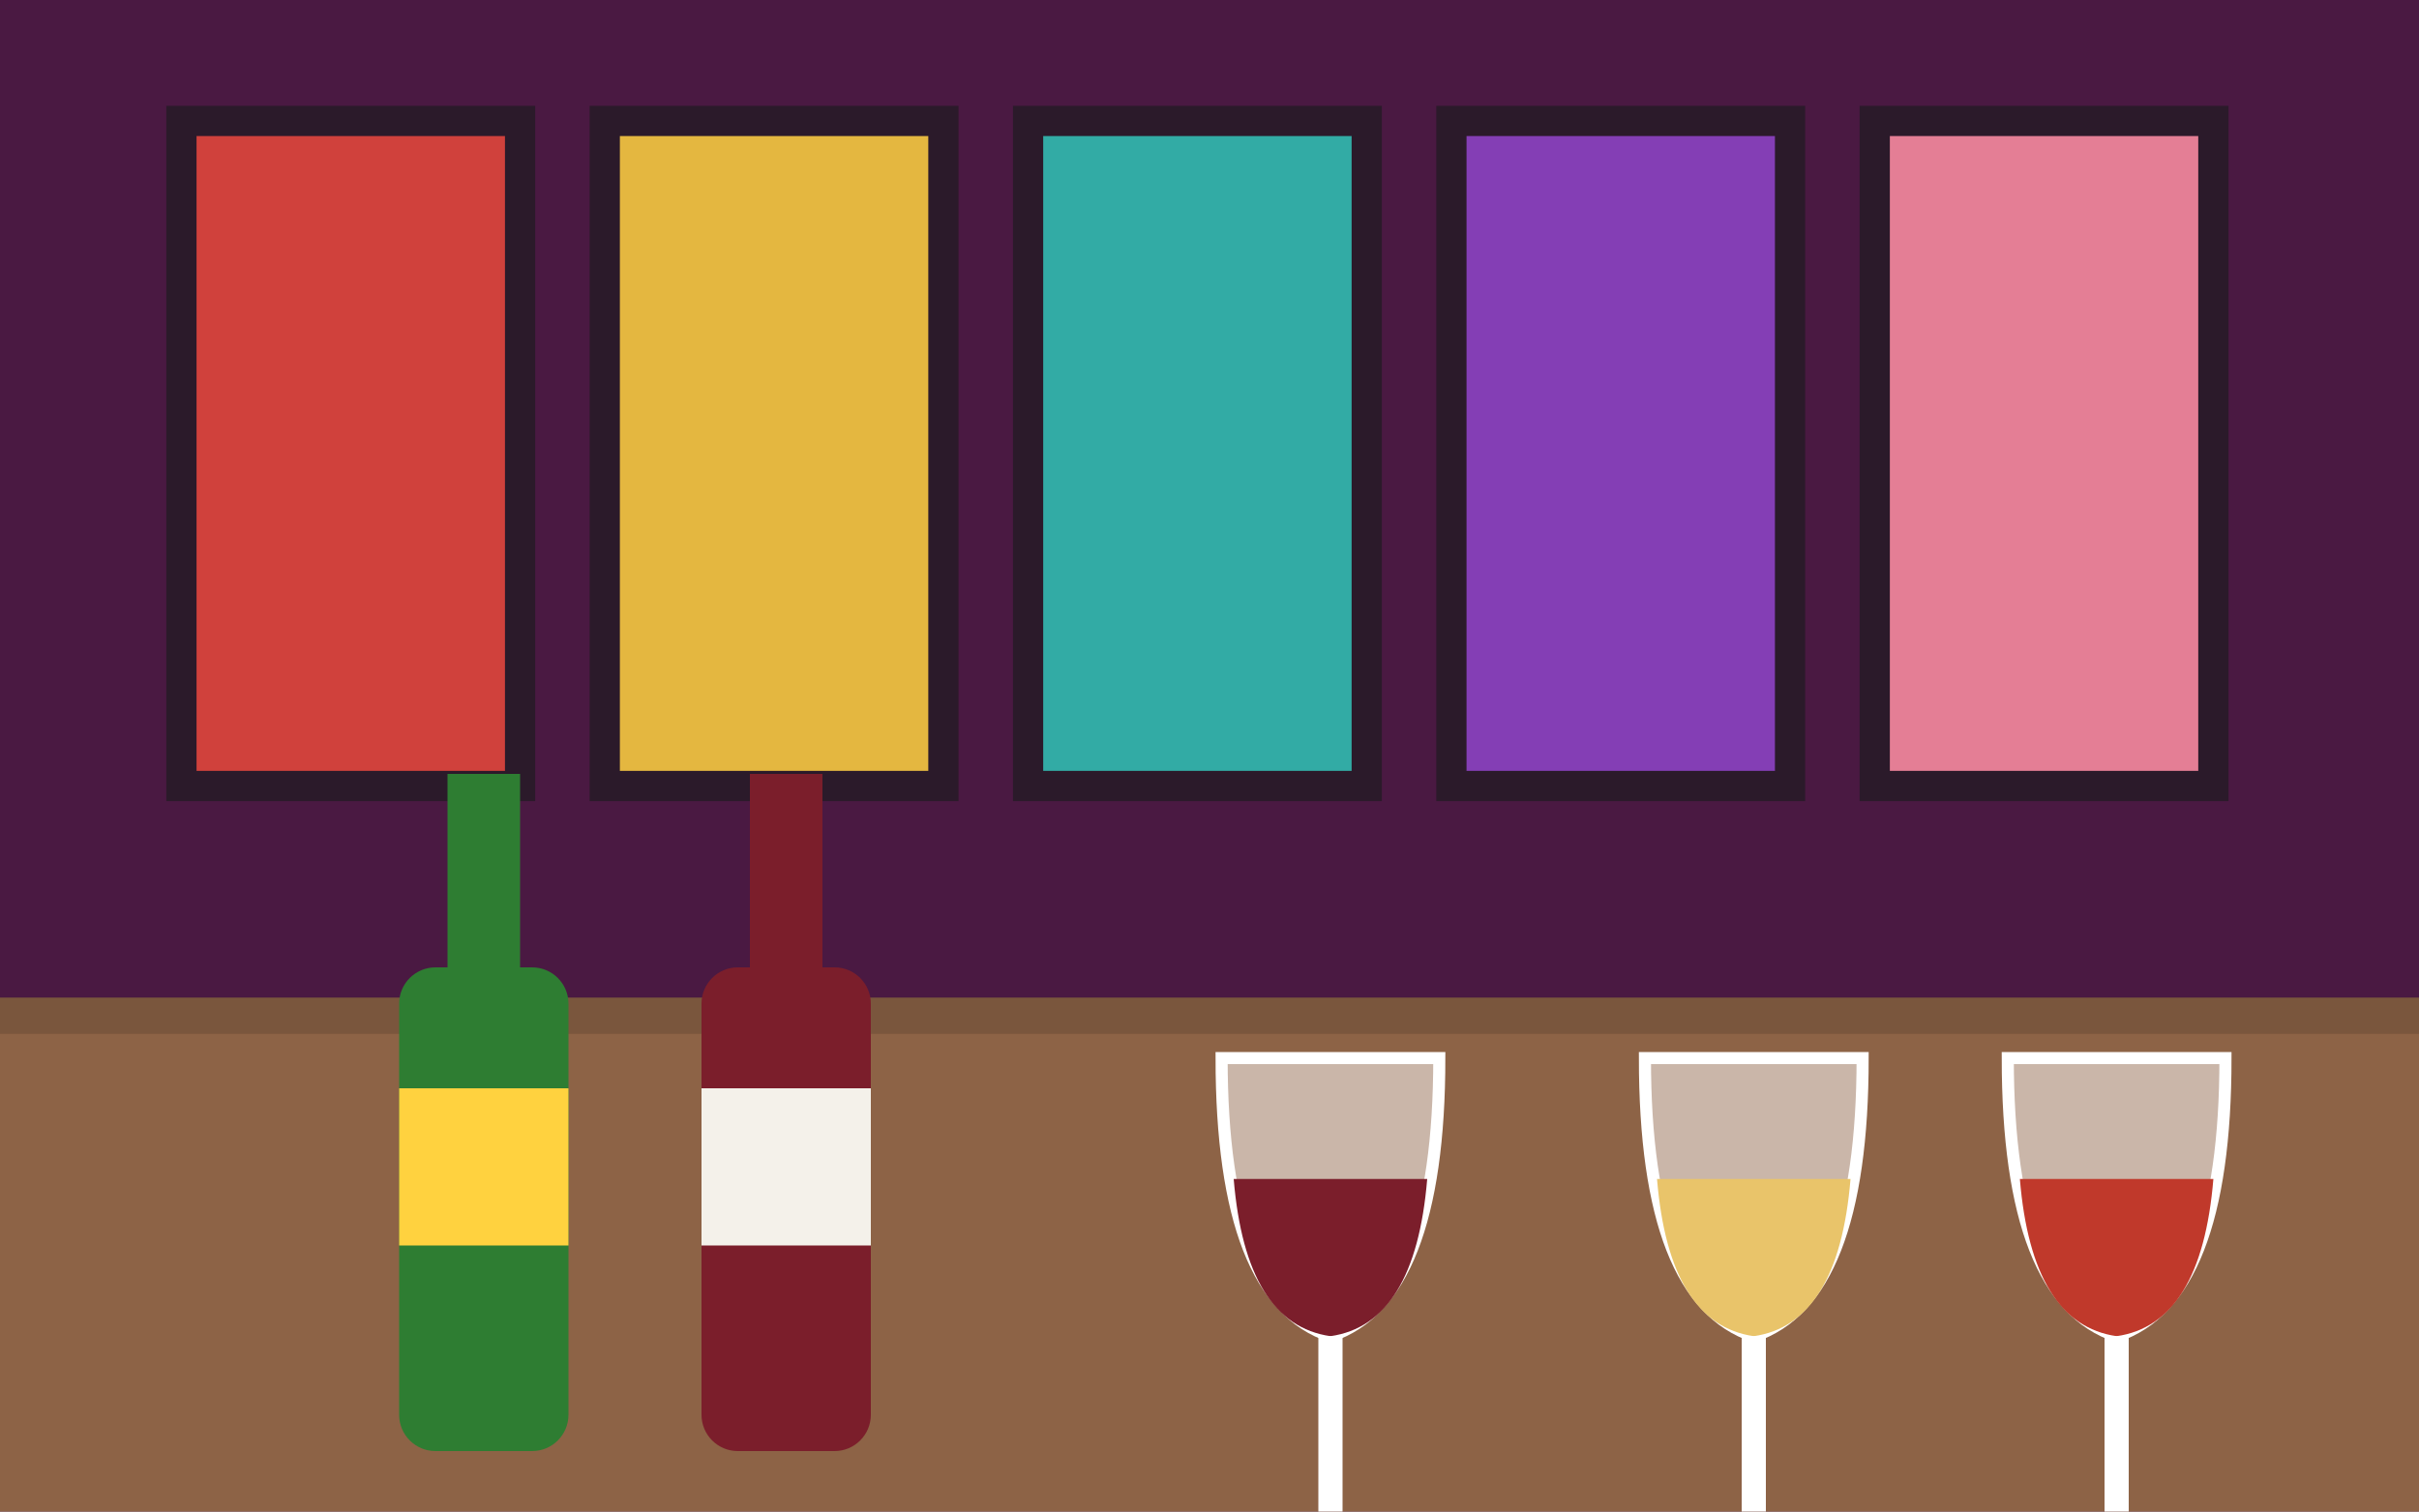
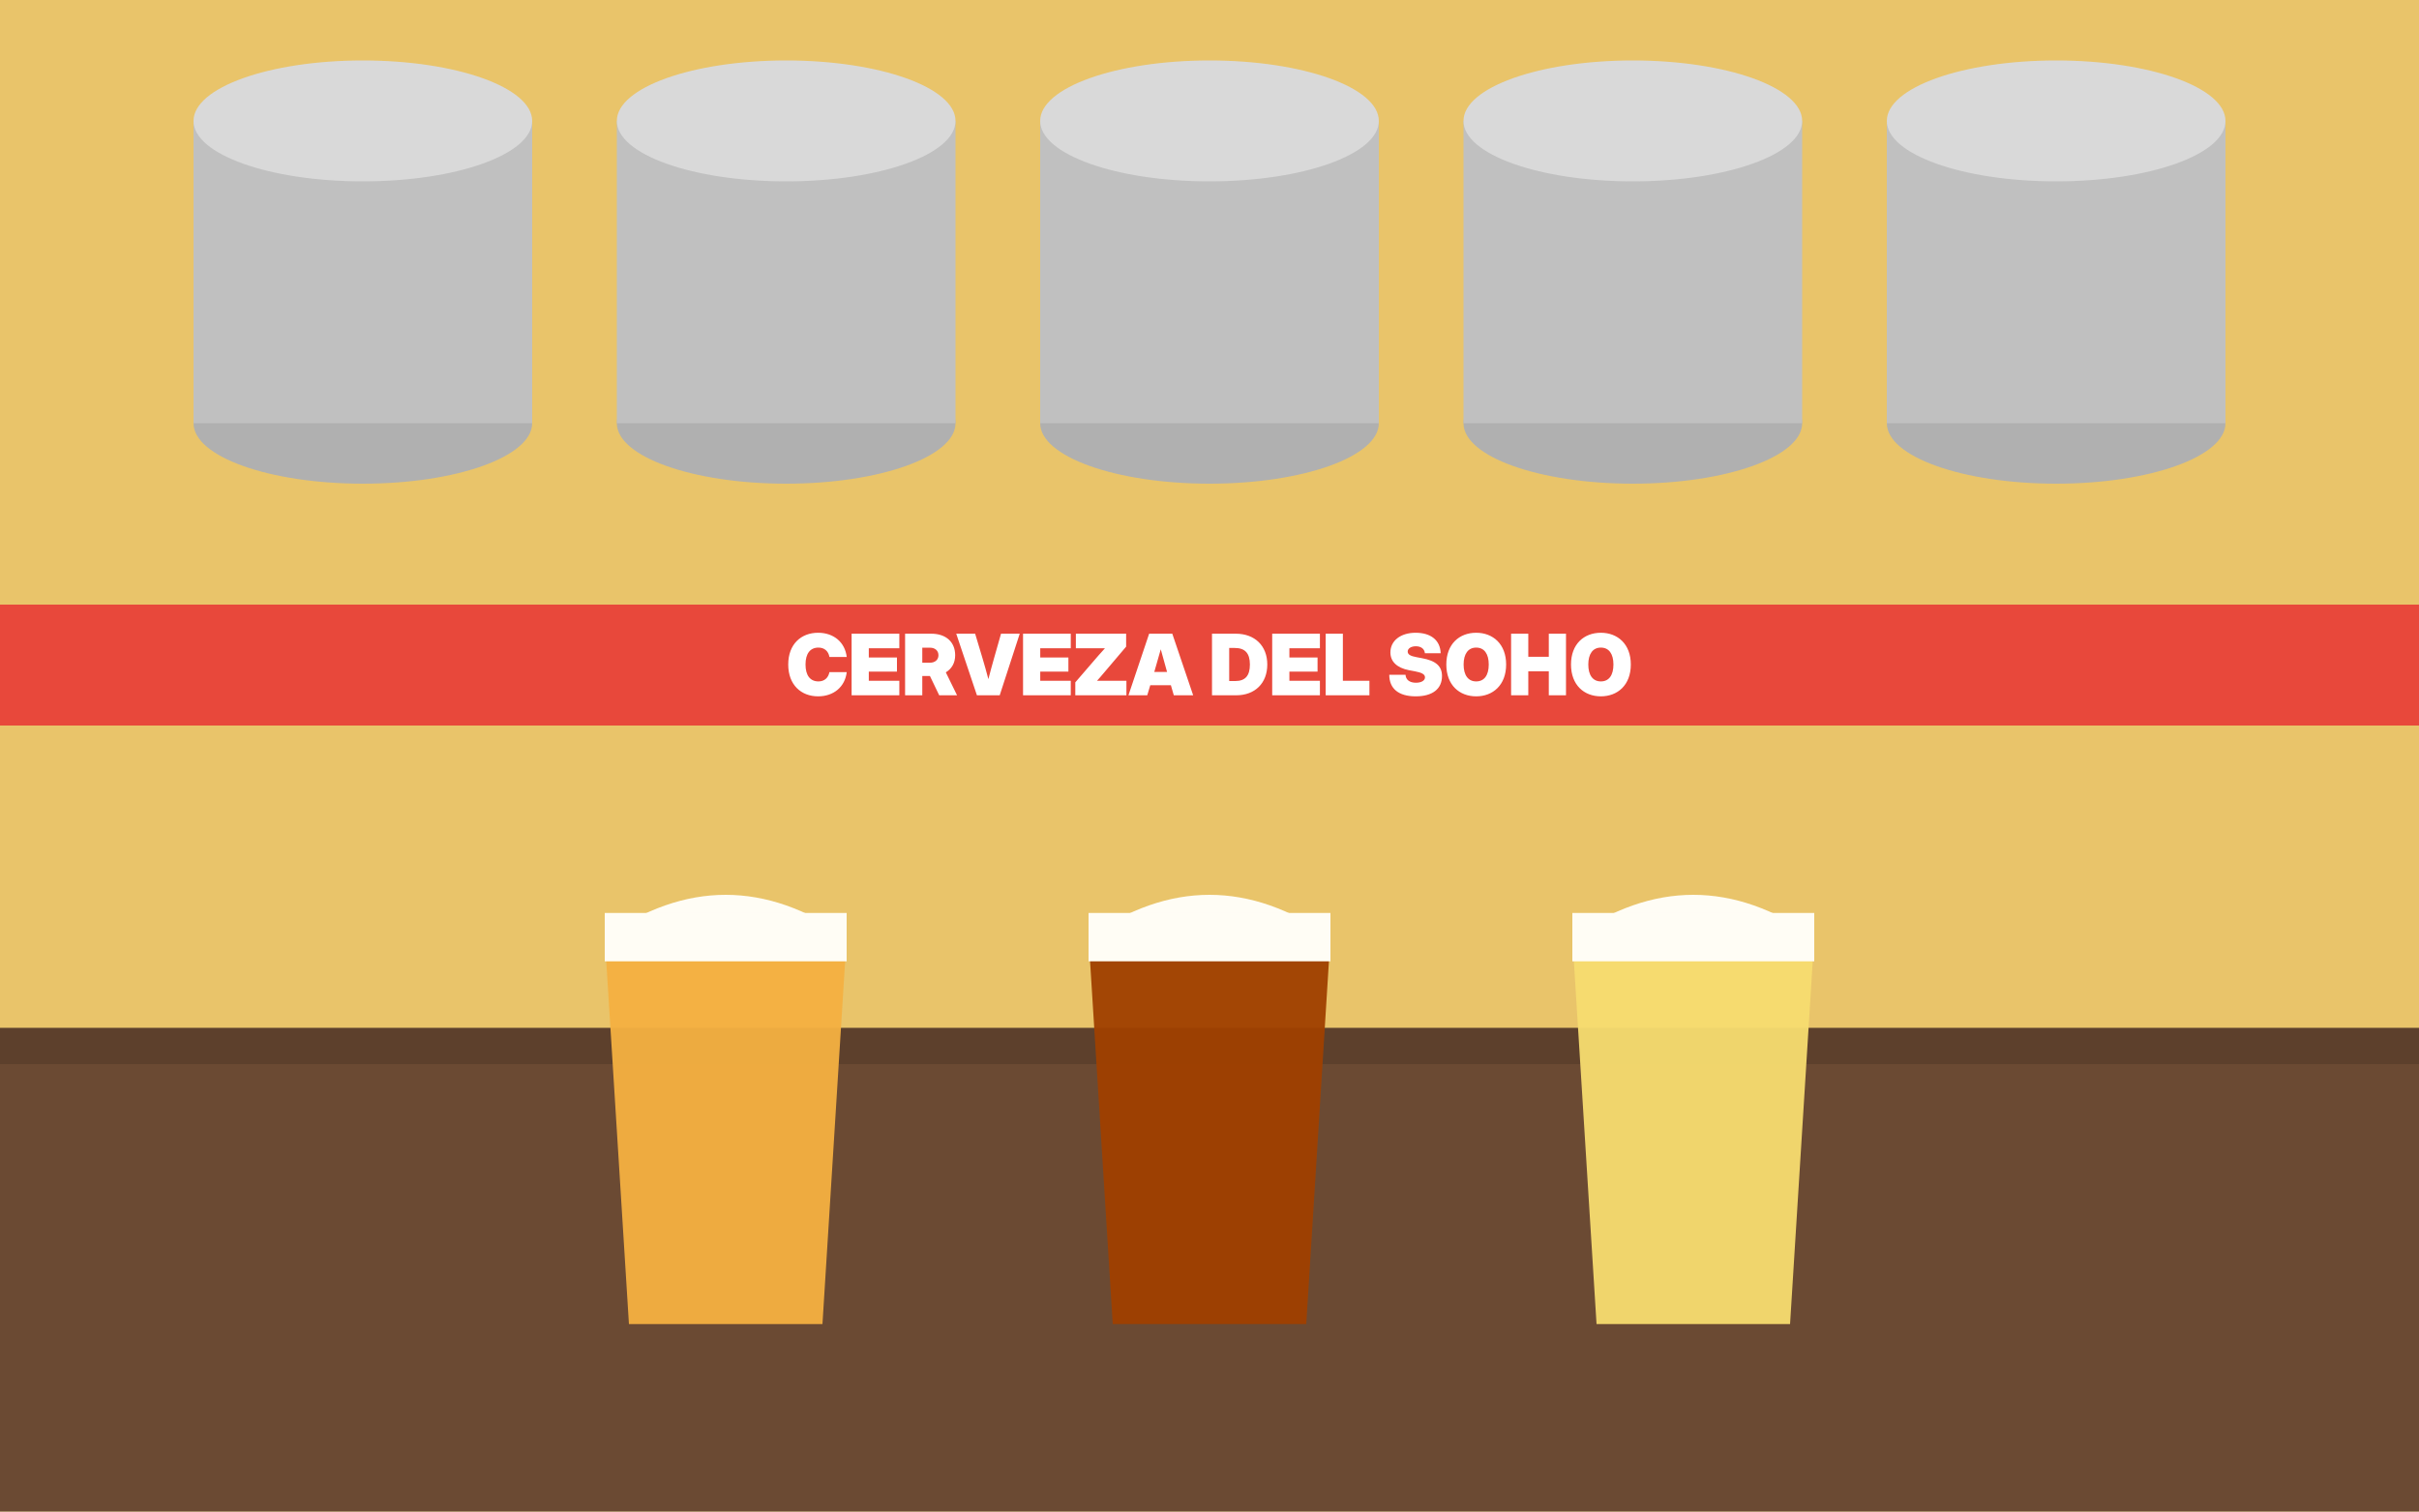
<svg xmlns="http://www.w3.org/2000/svg" viewBox="0 0 400 250" preserveAspectRatio="xMidYMid slice">
  <rect width="400" height="250" fill="#FFF" />
-   <rect width="400" height="250" fill="#4A1942" />
-   <rect x="30" y="20" width="56" height="110" fill="#E8483B" opacity=".85" />
-   <rect x="30" y="20" width="56" height="110" fill="none" stroke="#2B1A2A" stroke-width="5" />
-   <rect x="100" y="20" width="56" height="110" fill="#FFD23F" opacity=".85" />
-   <rect x="100" y="20" width="56" height="110" fill="none" stroke="#2B1A2A" stroke-width="5" />
-   <rect x="170" y="20" width="56" height="110" fill="#2EC4B6" opacity=".85" />
-   <rect x="170" y="20" width="56" height="110" fill="none" stroke="#2B1A2A" stroke-width="5" />
-   <rect x="240" y="20" width="56" height="110" fill="#8E44C9" opacity=".85" />
-   <rect x="240" y="20" width="56" height="110" fill="none" stroke="#2B1A2A" stroke-width="5" />
-   <rect x="310" y="20" width="56" height="110" fill="#FF8FA3" opacity=".85" />
-   <rect x="310" y="20" width="56" height="110" fill="none" stroke="#2B1A2A" stroke-width="5" />
-   <rect x="0" y="165" width="400" height="85" fill="#8D6346" />
-   <rect x="0" y="165" width="400" height="6" fill="#00000022" />
-   <g transform="translate(80,220) scale(1.0)">
-     <rect x="-14" y="-60" width="28" height="80" rx="6" fill="#2E7D32" />
-     <rect x="-6" y="-92" width="12" height="34" fill="#2E7D32" />
-     <rect x="-14" y="-40" width="28" height="26" fill="#FFD23F" />
+   <rect width="400" height="250" fill="#E9C46A" />
+   <g transform="translate(60,30)">
+     <ellipse cx="0" cy="40" rx="28" ry="10" fill="#B0B0B0" />
+     <rect x="-28" y="-10" width="56" height="50" fill="#C0C0C0" />
+     <ellipse cx="0" cy="-10" rx="28" ry="10" fill="#D9D9D9" />
  </g>
-   <g transform="translate(130,220) scale(1.0)">
-     <rect x="-14" y="-60" width="28" height="80" rx="6" fill="#7B1E2B" />
-     <rect x="-6" y="-92" width="12" height="34" fill="#7B1E2B" />
-     <rect x="-14" y="-40" width="28" height="26" fill="#F4F1EA" />
+   <g transform="translate(130,30)">
+     <ellipse cx="0" cy="40" rx="28" ry="10" fill="#B0B0B0" />
+     <rect x="-28" y="-10" width="56" height="50" fill="#C0C0C0" />
+     <ellipse cx="0" cy="-10" rx="28" ry="10" fill="#D9D9D9" />
  </g>
-   <g transform="translate(220,235) scale(1.0)">
-     <path d="M-18 -60 h36 q0 40 -18 46 q-18 -6 -18 -46z" fill="#ffffff88" stroke="#fff" stroke-width="2" />
-     <path d="M-16 -40 h32 q-2 24 -16 26 q-14 -2 -16 -26z" fill="#7B1E2B" />
-     <rect x="-2" y="-14" width="4" height="34" fill="#fff" />
-     <ellipse cx="0" cy="22" rx="16" ry="4" fill="#fff" />
+   <g transform="translate(200,30)">
+     <ellipse cx="0" cy="40" rx="28" ry="10" fill="#B0B0B0" />
+     <rect x="-28" y="-10" width="56" height="50" fill="#C0C0C0" />
+     <ellipse cx="0" cy="-10" rx="28" ry="10" fill="#D9D9D9" />
  </g>
-   <g transform="translate(290,235) scale(1.0)">
-     <path d="M-18 -60 h36 q0 40 -18 46 q-18 -6 -18 -46z" fill="#ffffff88" stroke="#fff" stroke-width="2" />
-     <path d="M-16 -40 h32 q-2 24 -16 26 q-14 -2 -16 -26z" fill="#E9C46A" />
-     <rect x="-2" y="-14" width="4" height="34" fill="#fff" />
-     <ellipse cx="0" cy="22" rx="16" ry="4" fill="#fff" />
+   <g transform="translate(270,30)">
+     <ellipse cx="0" cy="40" rx="28" ry="10" fill="#B0B0B0" />
+     <rect x="-28" y="-10" width="56" height="50" fill="#C0C0C0" />
+     <ellipse cx="0" cy="-10" rx="28" ry="10" fill="#D9D9D9" />
  </g>
-   <g transform="translate(350,235) scale(1.0)">
-     <path d="M-18 -60 h36 q0 40 -18 46 q-18 -6 -18 -46z" fill="#ffffff88" stroke="#fff" stroke-width="2" />
-     <path d="M-16 -40 h32 q-2 24 -16 26 q-14 -2 -16 -26z" fill="#C0392B" />
-     <rect x="-2" y="-14" width="4" height="34" fill="#fff" />
-     <ellipse cx="0" cy="22" rx="16" ry="4" fill="#fff" />
+   <g transform="translate(340,30)">
+     <ellipse cx="0" cy="40" rx="28" ry="10" fill="#B0B0B0" />
+     <rect x="-28" y="-10" width="56" height="50" fill="#C0C0C0" />
+     <ellipse cx="0" cy="-10" rx="28" ry="10" fill="#D9D9D9" />
+   </g>
+   <rect x="0" y="100" width="400" height="20" fill="#E8483B" />
+   <text x="200" y="115" text-anchor="middle" font-family="Inter Display" font-weight="900" font-size="14" fill="#fff">CERVEZA DEL SOHO</text>
+   <rect x="0" y="170" width="400" height="80" fill="#6B4A33" />
+   <rect x="0" y="170" width="400" height="6" fill="#00000022" />
+   <g transform="translate(120,215)">
+     <path d="M-20 -60 h40 l-4 64 h-32z" fill="#F5B041" opacity=".95" />
+     <path d="M-20 -60 q20 -14 40 0z" fill="#FFFDF5" />
+     <rect x="-20" y="-64" width="40" height="8" fill="#FFFDF5" />
+   </g>
+   <g transform="translate(200,215)">
+     <path d="M-20 -60 h40 l-4 64 h-32z" fill="#A04000" opacity=".95" />
+     <path d="M-20 -60 q20 -14 40 0z" fill="#FFFDF5" />
+     <rect x="-20" y="-64" width="40" height="8" fill="#FFFDF5" />
+   </g>
+   <g transform="translate(280,215)">
+     <path d="M-20 -60 h40 l-4 64 h-32z" fill="#F7DC6F" opacity=".95" />
+     <path d="M-20 -60 q20 -14 40 0z" fill="#FFFDF5" />
+     <rect x="-20" y="-64" width="40" height="8" fill="#FFFDF5" />
  </g>
</svg>
